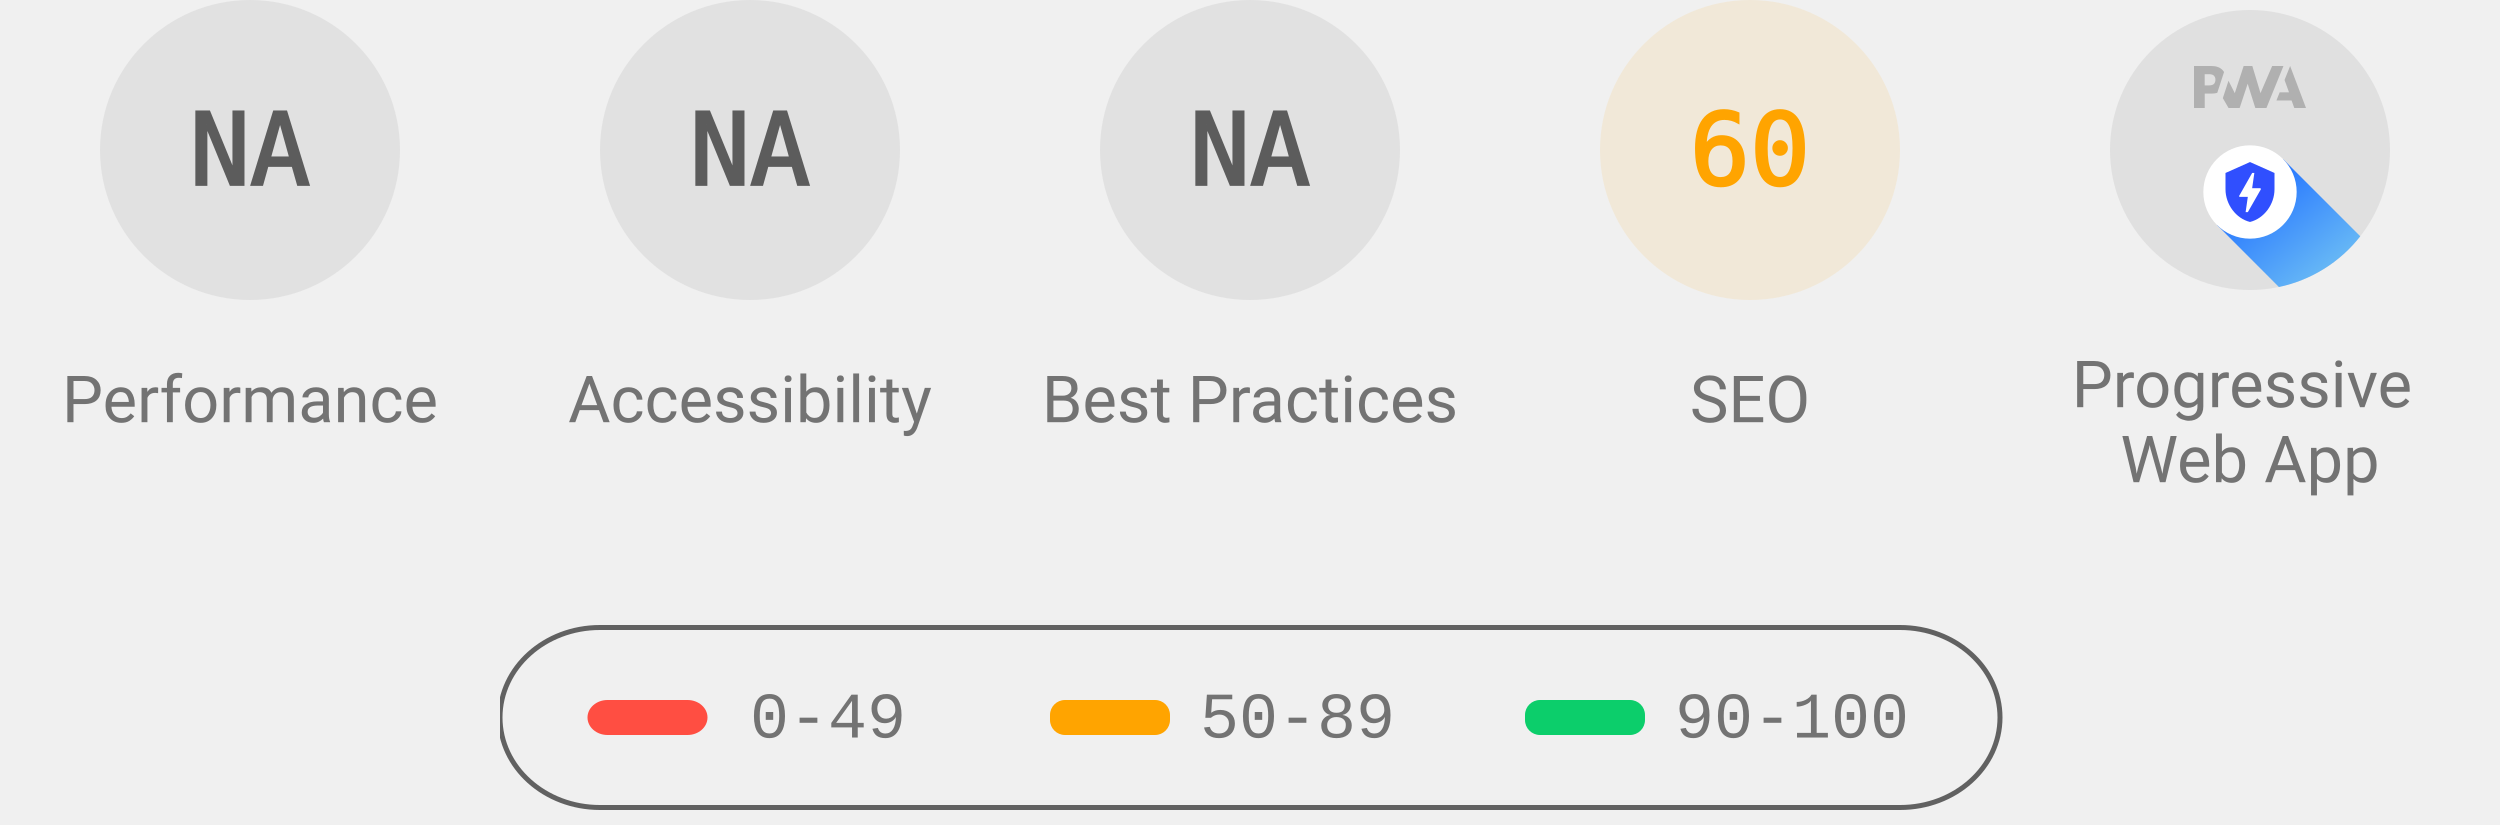
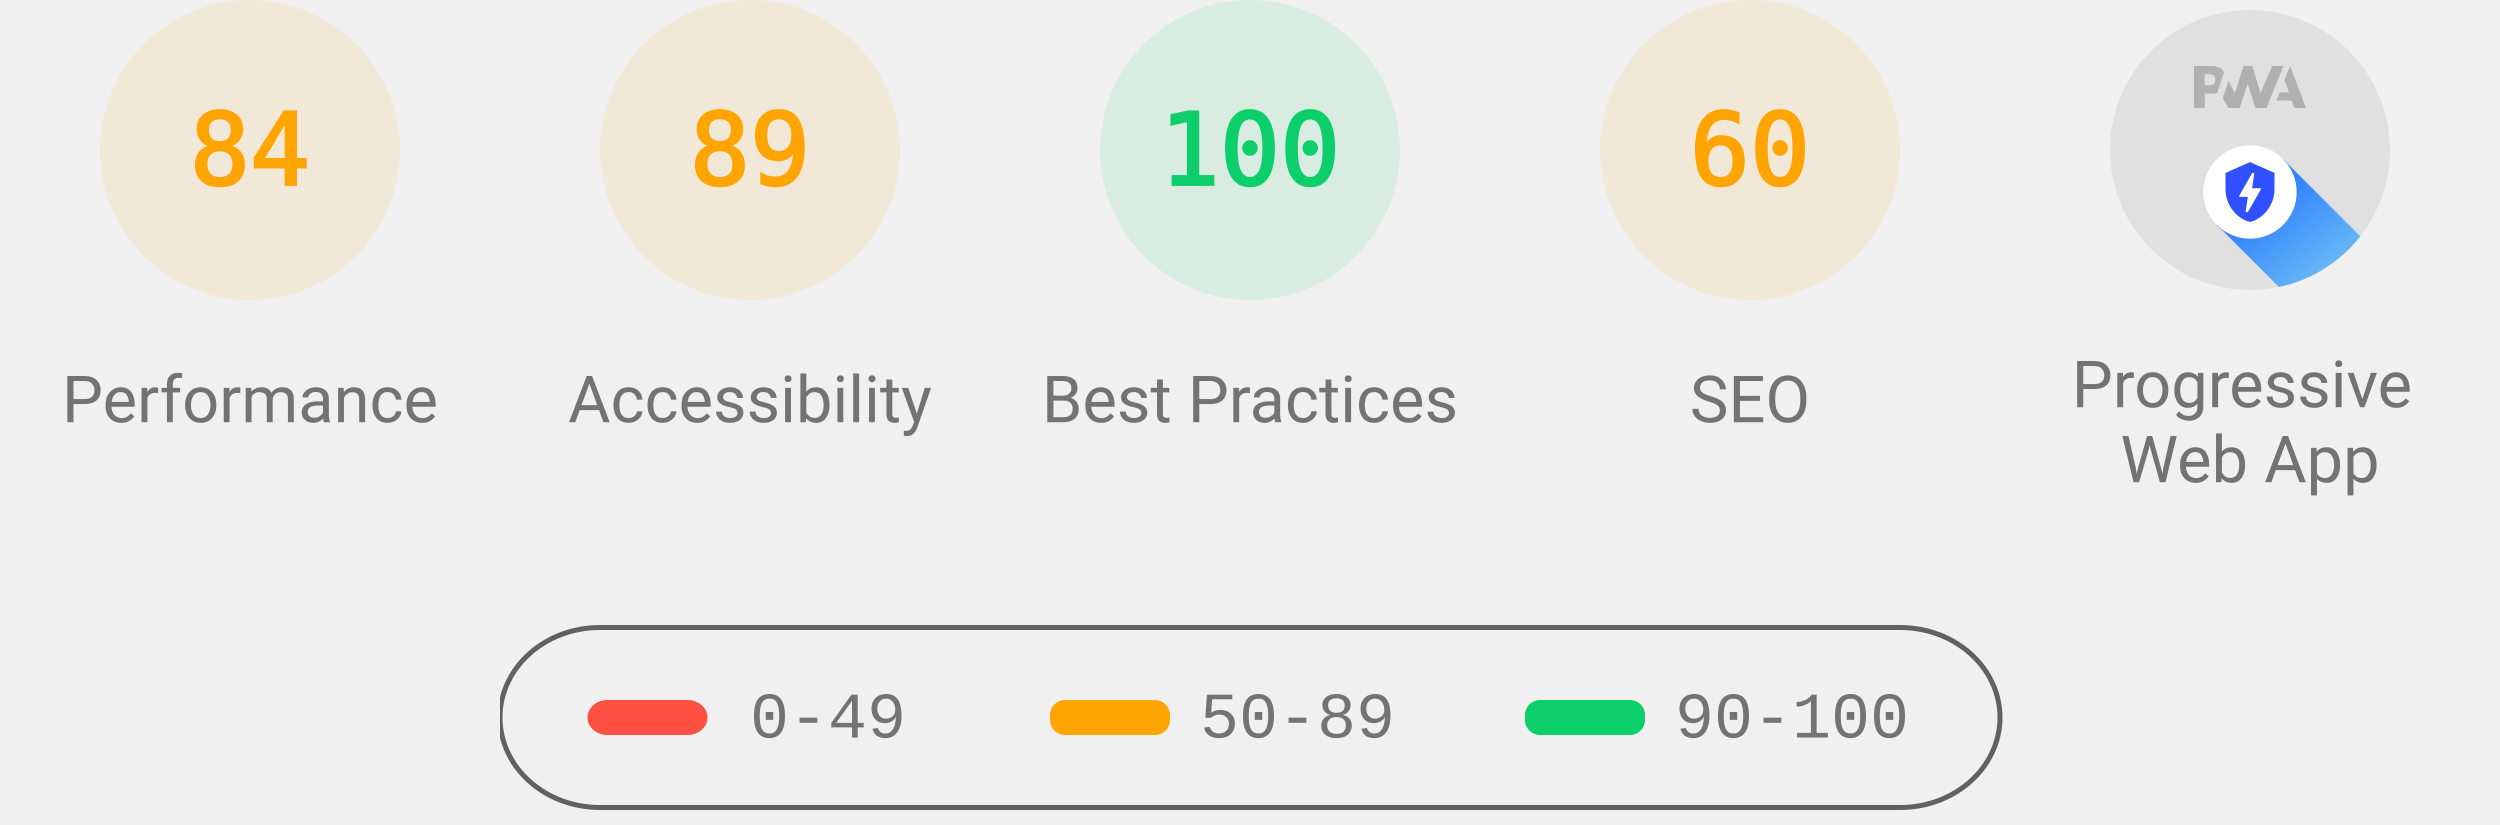
<svg xmlns="http://www.w3.org/2000/svg" class="theme--agnostic" fill="none" width="1000" height="330">
  <style>
			.gauge-base {
				opacity: 0.1
			}

			.gauge-arc {
				fill: none;
				animation-delay: 250ms;
				stroke-linecap: round;
				transform: rotate(-90deg);
				transform-origin: 100px 60px;
				animation: load-gauge 1s ease forwards
			}

			.guage-text {
				font-size: 40px;
				font-family: monospace;
				text-align: center
			}

			.guage-red {
				color: #ff4e42;
				fill: #ff4e42;
				stroke: #ff4e42
			}
			.guage-orange {
				color: #ffa400;
				fill: #ffa400;
				stroke: #ffa400
			}
			.guage-green {
				color: #0cce6b;
				fill: #0cce6b;
				stroke: #0cce6b
			}
			.theme--agnostic .guage-undefined {
				color: #5c5c5c;
				fill: #5c5c5c;
				stroke: #5c5c5c
			}
			.theme--light .guage-undefined {
				color: #1e1e1e;
				fill: #1e1e1e;
				stroke: #1e1e1e
			}
			.theme--dark .guage-undefined {
				color: #f5f5f5;
				fill: #f5f5f5;
				stroke: #f5f5f5
			}

			.guage-title {
				stroke: none;
				font-size: 26px;
				line-height: 26px;
				font-family: Roboto, Halvetica, Arial, sans-serif
			}
			.metric.guage-title {
				font-family: 'Courier New', Courier, monospace
			}
			.theme--agnostic .guage-title {
				color: #737373;
				fill: #737373
			}
			.theme--light .guage-title {
				color: #212121;
				fill: #212121
			}
			.theme--dark .guage-title {
				color: #f5f5f5;
				fill: #f5f5f5
			}

			@keyframes load-gauge {
				from {
					stroke-dasharray: 0 352.858
				}
			}
			.lh-gauge--pwa__disc {
				fill: #e0e0e0
			}
			.lh-gauge--pwa__logo {
				position: relative;
				fill: #b0b0b0
			}
			.lh-gauge--pwa__invisible {
				display: none
			}
			.lh-gauge--pwa__visible {
				display: inline
			}
			.guage-invisible {
				display: none
			}
			.lh-gauge--pwa__logo--primary-color {
				fill: #304ffe
			}
			.theme--agnostic .lh-gauge--pwa__logo--secondary-color {
				fill: #787878
			}
			.theme--light .lh-gauge--pwa__logo--secondary-color {
				fill: #3d3d3d
			}
			.theme--dark .lh-gauge--pwa__logo--secondary-color {
				fill: #d8b6b6
			}
			.theme--light #svg_2 {
				stroke: #00000022
			}
			.theme--agnostic #svg_2 {
				stroke: #616161
			}
			.theme--light #svg_2 {
				stroke: #00000022
			}
			.theme--dark #svg_2 {
				stroke: #f5f5f566
			}
		</style>
-   <svg class="guage-div guage-perf guage-undefined" viewBox="0 0 200 200" width="200" height="200" x="0" y="0">
+   <svg class="guage-div guage-perf guage-orange" viewBox="0 0 200 200" width="200" height="200" x="0" y="0">
+     <circle class="gauge-base" r="56" cx="100" cy="60" stroke-width="8" />
+     <circle class="gauge-arc guage-arc-1" r="56" cx="100" cy="60" stroke-width="8" style="stroke-dasharray: 295.561, 351.858;" />
+     <text class="guage-text" x="100px" y="60px" alignment-baseline="central" dominant-baseline="central" text-anchor="middle">84</text>
+     <text class="guage-title" x="100px" y="160px" alignment-baseline="central" dominant-baseline="central" text-anchor="middle">Performance</text>
+   </svg>,<svg class="guage-div guage-perf guage-orange" viewBox="0 0 200 200" width="200" height="200" x="200" y="0">
+     <circle class="gauge-base" r="56" cx="100" cy="60" stroke-width="8" />
+     <circle class="gauge-arc guage-arc-1" r="56" cx="100" cy="60" stroke-width="8" style="stroke-dasharray: 313.154, 351.858;" />
+     <text class="guage-text" x="100px" y="60px" alignment-baseline="central" dominant-baseline="central" text-anchor="middle">89</text>
+     <text class="guage-title" x="100px" y="160px" alignment-baseline="central" dominant-baseline="central" text-anchor="middle">Accessibility</text>
+   </svg>,<svg class="guage-div guage-perf guage-green" viewBox="0 0 200 200" width="200" height="200" x="400" y="0">
    <circle class="gauge-base" r="56" cx="100" cy="60" stroke-width="8" />
    <circle class="gauge-arc guage-arc-1" r="56" cx="100" cy="60" stroke-width="8" style="stroke-dasharray: 351.858, 351.858;" />
-     <text class="guage-text" x="100px" y="60px" alignment-baseline="central" dominant-baseline="central" text-anchor="middle">NA</text>
-     <text class="guage-title" x="100px" y="160px" alignment-baseline="central" dominant-baseline="central" text-anchor="middle">Performance</text>
-   </svg>,<svg class="guage-div guage-perf guage-undefined" viewBox="0 0 200 200" width="200" height="200" x="200" y="0">
-     <circle class="gauge-base" r="56" cx="100" cy="60" stroke-width="8" />
-     <circle class="gauge-arc guage-arc-1" r="56" cx="100" cy="60" stroke-width="8" style="stroke-dasharray: 351.858, 351.858;" />
-     <text class="guage-text" x="100px" y="60px" alignment-baseline="central" dominant-baseline="central" text-anchor="middle">NA</text>
-     <text class="guage-title" x="100px" y="160px" alignment-baseline="central" dominant-baseline="central" text-anchor="middle">Accessibility</text>
-   </svg>,<svg class="guage-div guage-perf guage-undefined" viewBox="0 0 200 200" width="200" height="200" x="400" y="0">
-     <circle class="gauge-base" r="56" cx="100" cy="60" stroke-width="8" />
-     <circle class="gauge-arc guage-arc-1" r="56" cx="100" cy="60" stroke-width="8" style="stroke-dasharray: 351.858, 351.858;" />
-     <text class="guage-text" x="100px" y="60px" alignment-baseline="central" dominant-baseline="central" text-anchor="middle">NA</text>
+     <text class="guage-text" x="100px" y="60px" alignment-baseline="central" dominant-baseline="central" text-anchor="middle">100</text>
    <text class="guage-title" x="100px" y="160px" alignment-baseline="central" dominant-baseline="central" text-anchor="middle">Best Practices</text>
  </svg>,<svg class="guage-div guage-perf guage-orange" viewBox="0 0 200 200" width="200" height="200" x="600" y="0">
    <circle class="gauge-base" r="56" cx="100" cy="60" stroke-width="8" />
    <circle class="gauge-arc guage-arc-1" r="56" cx="100" cy="60" stroke-width="8" style="stroke-dasharray: 211.115, 351.858;" />
    <text class="guage-text" x="100px" y="60px" alignment-baseline="central" dominant-baseline="central" text-anchor="middle">60</text>
    <text class="guage-title" x="100px" y="160px" alignment-baseline="central" dominant-baseline="central" text-anchor="middle">SEO</text>
  </svg>,<svg class="guage-div guage-pwa" viewBox="0 0 200 200" width="200" height="200" x="800" y="0">
    <svg viewBox="0 0 60 60" width="112" height="112" x="44" y="4">
      <defs>
        <linearGradient id="lh-gauge--pwa__check-circle__gradient-0" x1="50%" y1="0%" x2="50%" y2="100%">
          <stop stop-color="#00C852" offset="0%" />
          <stop stop-color="#009688" offset="100%" />
        </linearGradient>
        <linearGradient id="lh-gauge--pwa__installable__shadow-gradient-0" x1="76.056%" x2="24.111%" y1="82.995%" y2="24.735%">
          <stop stop-color="#A5D6A7" offset="0%" />
          <stop stop-color="#80CBC4" offset="100%" />
        </linearGradient>
        <linearGradient id="lh-gauge--pwa__fast-reliable__shadow-gradient-0" x1="76.056%" y1="82.995%" x2="25.678%" y2="26.493%">
          <stop stop-color="#64B5F6" offset="0%" />
          <stop stop-color="#2979FF" offset="100%" />
        </linearGradient>
        <g id="lh-gauge--pwa__fast-reliable-badge-0">
          <circle fill="#FFFFFF" cx="10" cy="10" r="10" />
          <path fill="#304FFE" d="M10 3.58l5.25 2.34v3.5c0 3.23-2.24 6.26-5.25 7-3.01-.74-5.25-3.77-5.25-7v-3.5L10 3.58zm-.47 10.74l2.76-4.83.03-.07c.04-.08 0-.24-.22-.24h-1.64l.47-3.26h-.47l-2.7 4.77c-.02.01.05-.1-.04.05-.09.16-.1.31.18.31h1.63l-.47 3.27h.47z" />
        </g>
        <g id="lh-gauge--pwa__installable-badge-0">
          <circle fill="#FFFFFF" cx="10" cy="10" r="10" />
          <path fill="#009688" d="M10 4.167A5.835 5.835 0 0 0 4.167 10 5.835 5.835 0 0 0 10 15.833 5.835 5.835 0 0 0 15.833 10 5.835 5.835 0 0 0 10 4.167zm2.917 6.416h-2.334v2.334H9.417v-2.334H7.083V9.417h2.334V7.083h1.166v2.334h2.334v1.166z" />
        </g>
      </defs>
      <g stroke="none" fill-rule="nonzero">
        <circle class="lh-gauge--pwa__disc" cx="30" cy="30" r="30" />
        <g class="lh-gauge--pwa__logo">
          <path d="M35.66 19.39l.7-1.75h2L37.4 15 38.6 12l3.4 9h-2.51l-.58-1.61z" />
          <path d="M33.52 21l3.65-9h-2.42l-2.5 5.82L30.5 12h-1.86l-1.9 5.82-1.35-2.65-1.21 3.72L25.4 21h2.38l1.72-5.2 1.64 5.2z" />
          <path fill-rule="nonzero" d="M20.3 17.91h1.48c.45 0 .85-.05 1.2-.15l.39-1.18 1.07-3.3a2.64 2.64 0 0 0-.28-.37c-.55-.6-1.36-.91-2.42-.91H18v9h2.3V17.9zm1.96-3.84c.22.22.33.5.33.87 0 .36-.1.65-.29.87-.2.23-.59.35-1.15.35h-.86v-2.41h.87c.52 0 .89.1 1.1.32z" />
        </g>
        <rect class="lh-gauge--pwa__component lh-gauge--pwa__na-line lh-gauge--pwa__invisible" fill="#FFFFFF" x="20" y="32" width="20" height="4" rx="2" />
        <g class="lh-gauge--pwa__component lh-gauge--pwa__fast-reliable-badge lh-gauge--pwa__visible" transform="translate(20, 29)">
          <path fill="url(#lh-gauge--pwa__fast-reliable__shadow-gradient-0)" d="M33.63 19.49A30 30 0 0 1 16.2 30.36L3 17.14 17.14 3l16.49 16.49z" />
          <use href="#lh-gauge--pwa__fast-reliable-badge-0" />
        </g>
        <g class="lh-gauge--pwa__component lh-gauge--pwa__installable-badge lh-gauge--pwa__invisible" transform="translate(20, 29)">
          <path fill="url(#lh-gauge--pwa__installable__shadow-gradient-0)" d="M33.629 19.487c-4.272 5.453-10.391 9.39-17.415 10.869L3 17.142 17.142 3 33.63 19.487z" />
          <use href="#lh-gauge--pwa__installable-badge-0" />
        </g>
        <g class="lh-gauge--pwa__component lh-gauge--pwa__fast-reliable-installable-badges lh-gauge--pwa__invisible">
          <g transform="translate(8, 29)">
            <path fill="url(#lh-gauge--pwa__fast-reliable__shadow-gradient-0)" d="M16.321 30.463L3 17.143 17.142 3l22.365 22.365A29.864 29.864 0 0 1 22 31c-1.942 0-3.84-.184-5.679-.537z" />
            <use href="#lh-gauge--pwa__fast-reliable-badge-0" />
          </g>
          <g transform="translate(32, 29)">
            <path fill="url(#lh-gauge--pwa__installable__shadow-gradient-0)" d="M25.982 11.84a30.107 30.107 0 0 1-13.08 15.203L3 17.143 17.142 3l8.84 8.84z" />
            <use href="#lh-gauge--pwa__installable-badge-0" />
          </g>
        </g>
        <g class="lh-gauge--pwa__component lh-gauge--pwa__check-circle lh-gauge--pwa__invisible" transform="translate(18, 28)">
          <circle fill="#FFFFFF" cx="12" cy="12" r="12" />
          <path fill="url(#lh-gauge--pwa__check-circle__gradient-0)" d="M12 2a10 10 0 1 0 0 20 10 10 0 0 0 0-20zm-2 15l-5-5 1.41-1.41L10 14.17l7.59-7.59L19 8l-9 9z" />
        </g>
      </g>
    </svg>
    <text class="guage-title" y="160px" alignment-baseline="central" dominant-baseline="central" text-anchor="middle">
      <tspan x="100px" dy="-6px">Progressive</tspan>
      <tspan x="100px" dy="30px">Web App</tspan>
    </text>
  </svg>
  <svg width="604" height="76" x="200" y="250">
    <g>
      <rect fill="none" id="canvas_background" height="80" width="604" y="-1" x="-1" />
      <g display="none" overflow="visible" y="0" x="0" height="100%" width="100%" id="canvasGrid">
        <rect fill="url(#gridpattern)" stroke-width="0" y="0" x="0" height="100%" width="100%" />
      </g>
    </g>
    <g>
      <rect fill-opacity="0" stroke-width="2" rx="40" id="svg_2" height="72" width="600" y="1" x="0" fill="#000000" />
      <rect stroke="#000" rx="8" id="svg_3" height="14" width="48" y="30" x="35" stroke-opacity="null" stroke-width="0" fill="#ff4e42" />
      <rect stroke="#000" rx="6" id="svg_4" height="14" width="48" y="30" x="220" stroke-opacity="null" stroke-width="0" fill="#ffa400" />
      <rect stroke="#000" rx="6" id="svg_5" height="14" width="48" y="30" x="410" stroke-opacity="null" stroke-width="0" fill="#0cce6b" />
      <text class="metric guage-title" xml:space="preserve" text-anchor="start" font-size="26" id="svg_6" y="45" x="100" stroke-opacity="null" stroke-width="0" stroke="#000">0-49</text>
      <text class="metric guage-title" xml:space="preserve" text-anchor="start" font-size="26" id="svg_7" y="45" x="280" stroke-opacity="null" stroke-width="0" stroke="#000">50-89</text>
      <text class="metric guage-title" xml:space="preserve" text-anchor="start" font-size="26" id="svg_8" y="45" x="470" stroke-opacity="null" stroke-width="0" stroke="#000">90-100</text>
    </g>
  </svg>
</svg>
